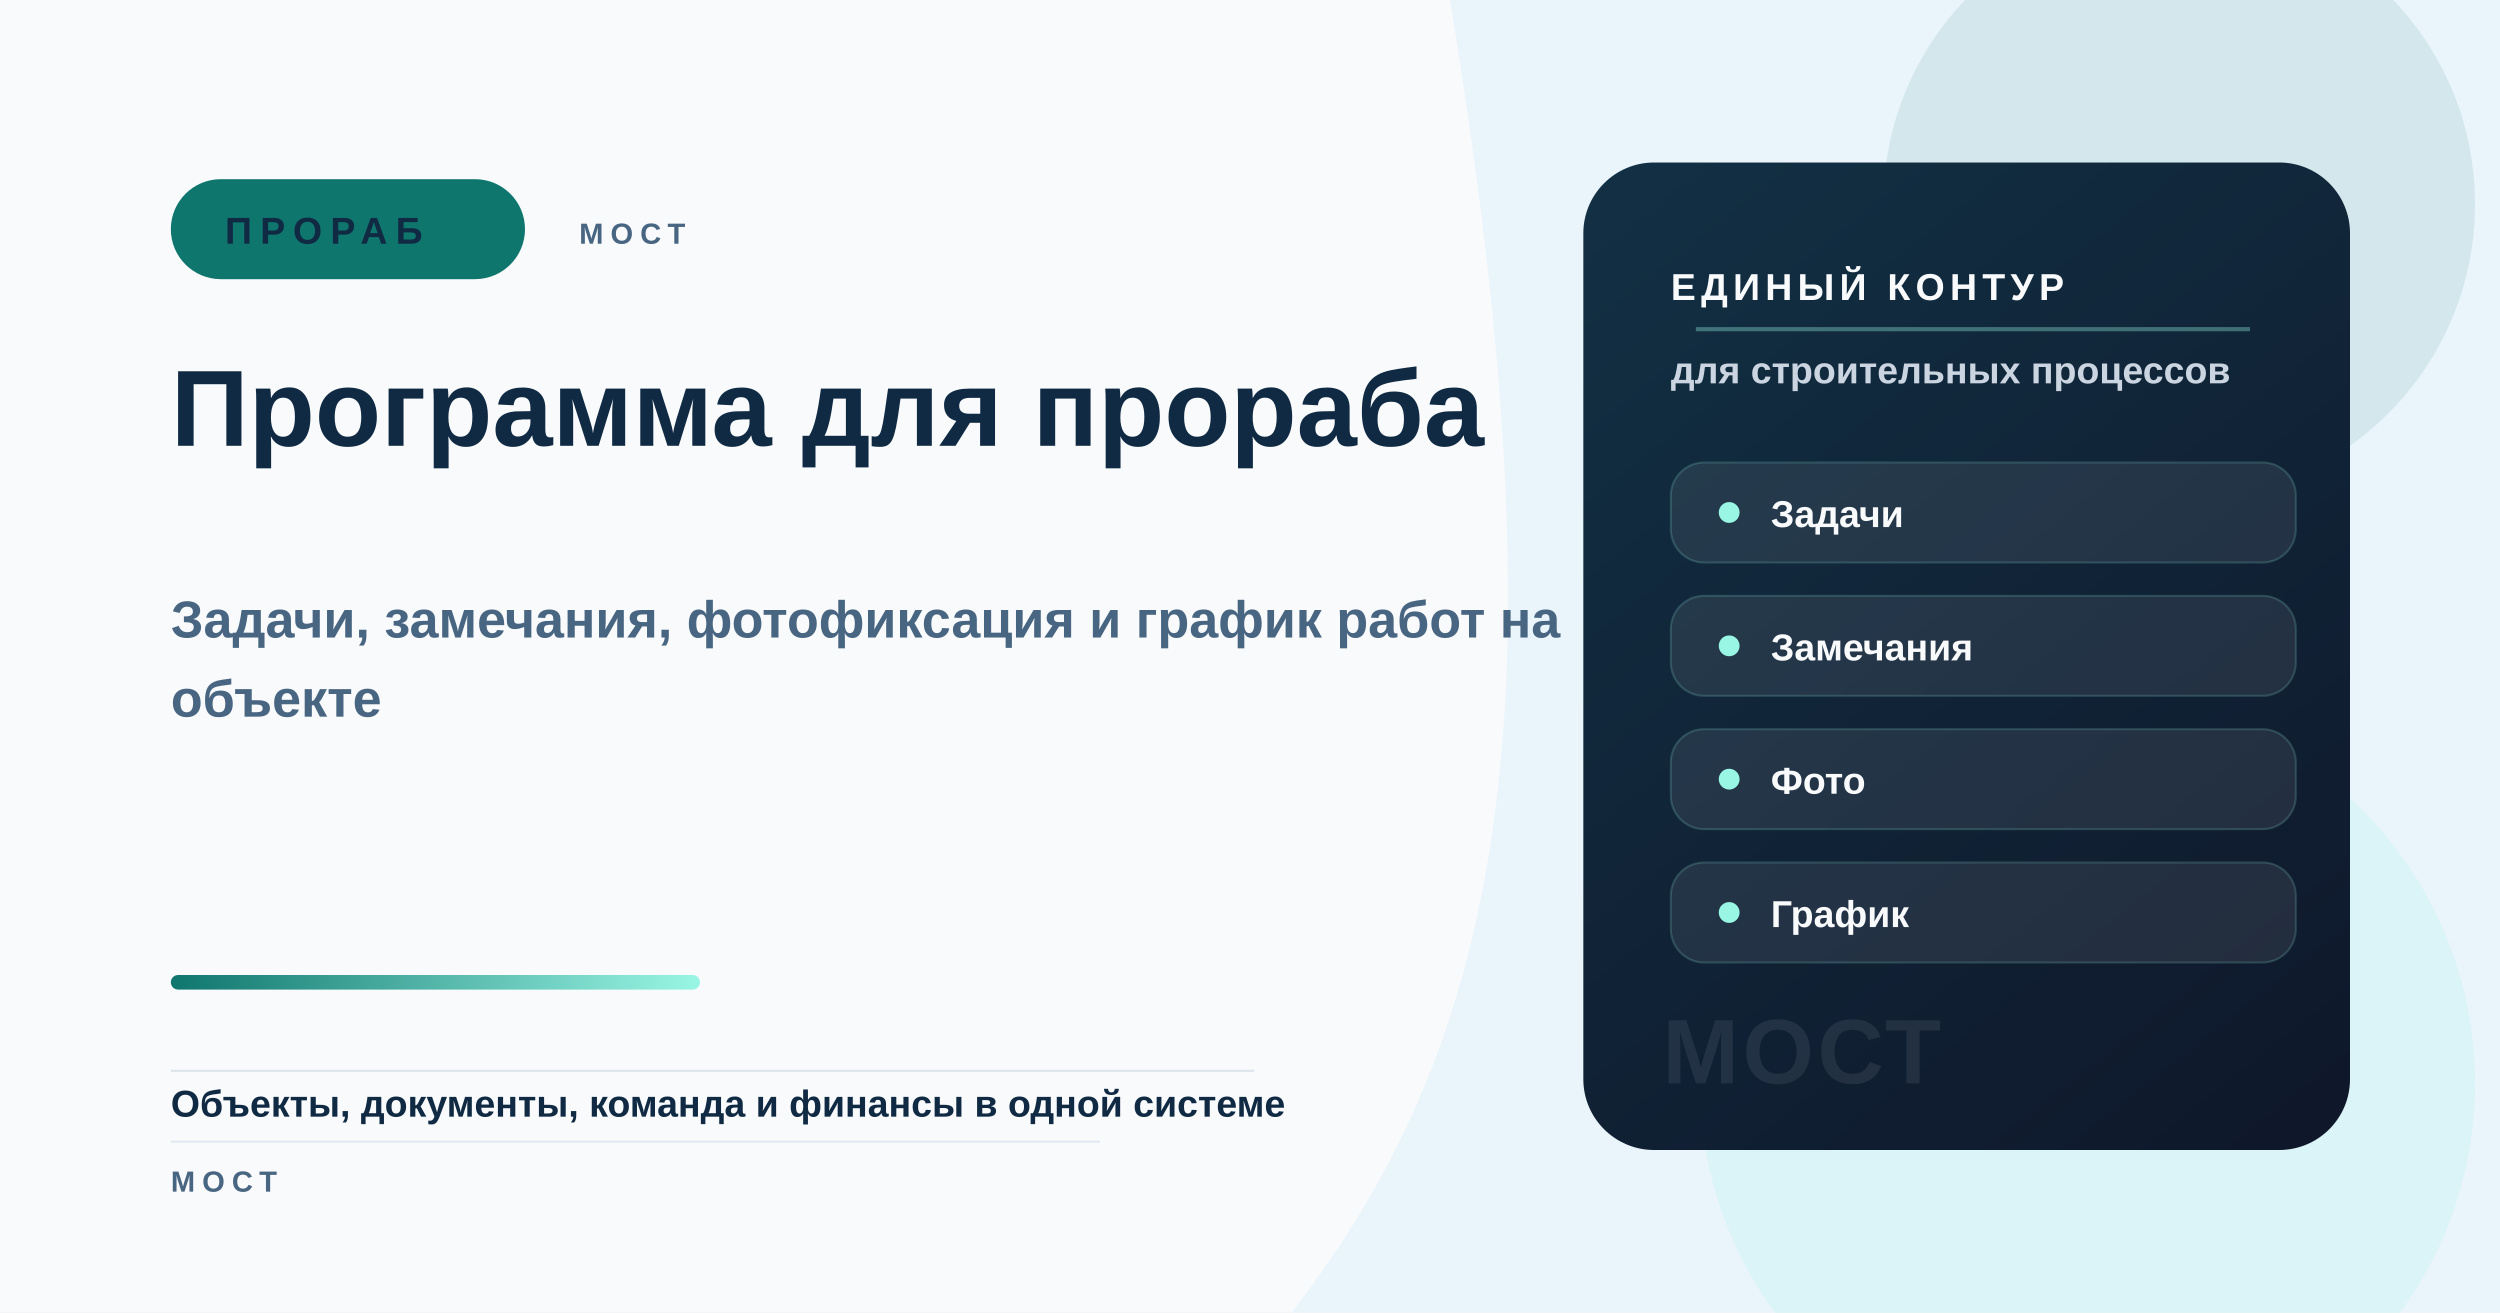
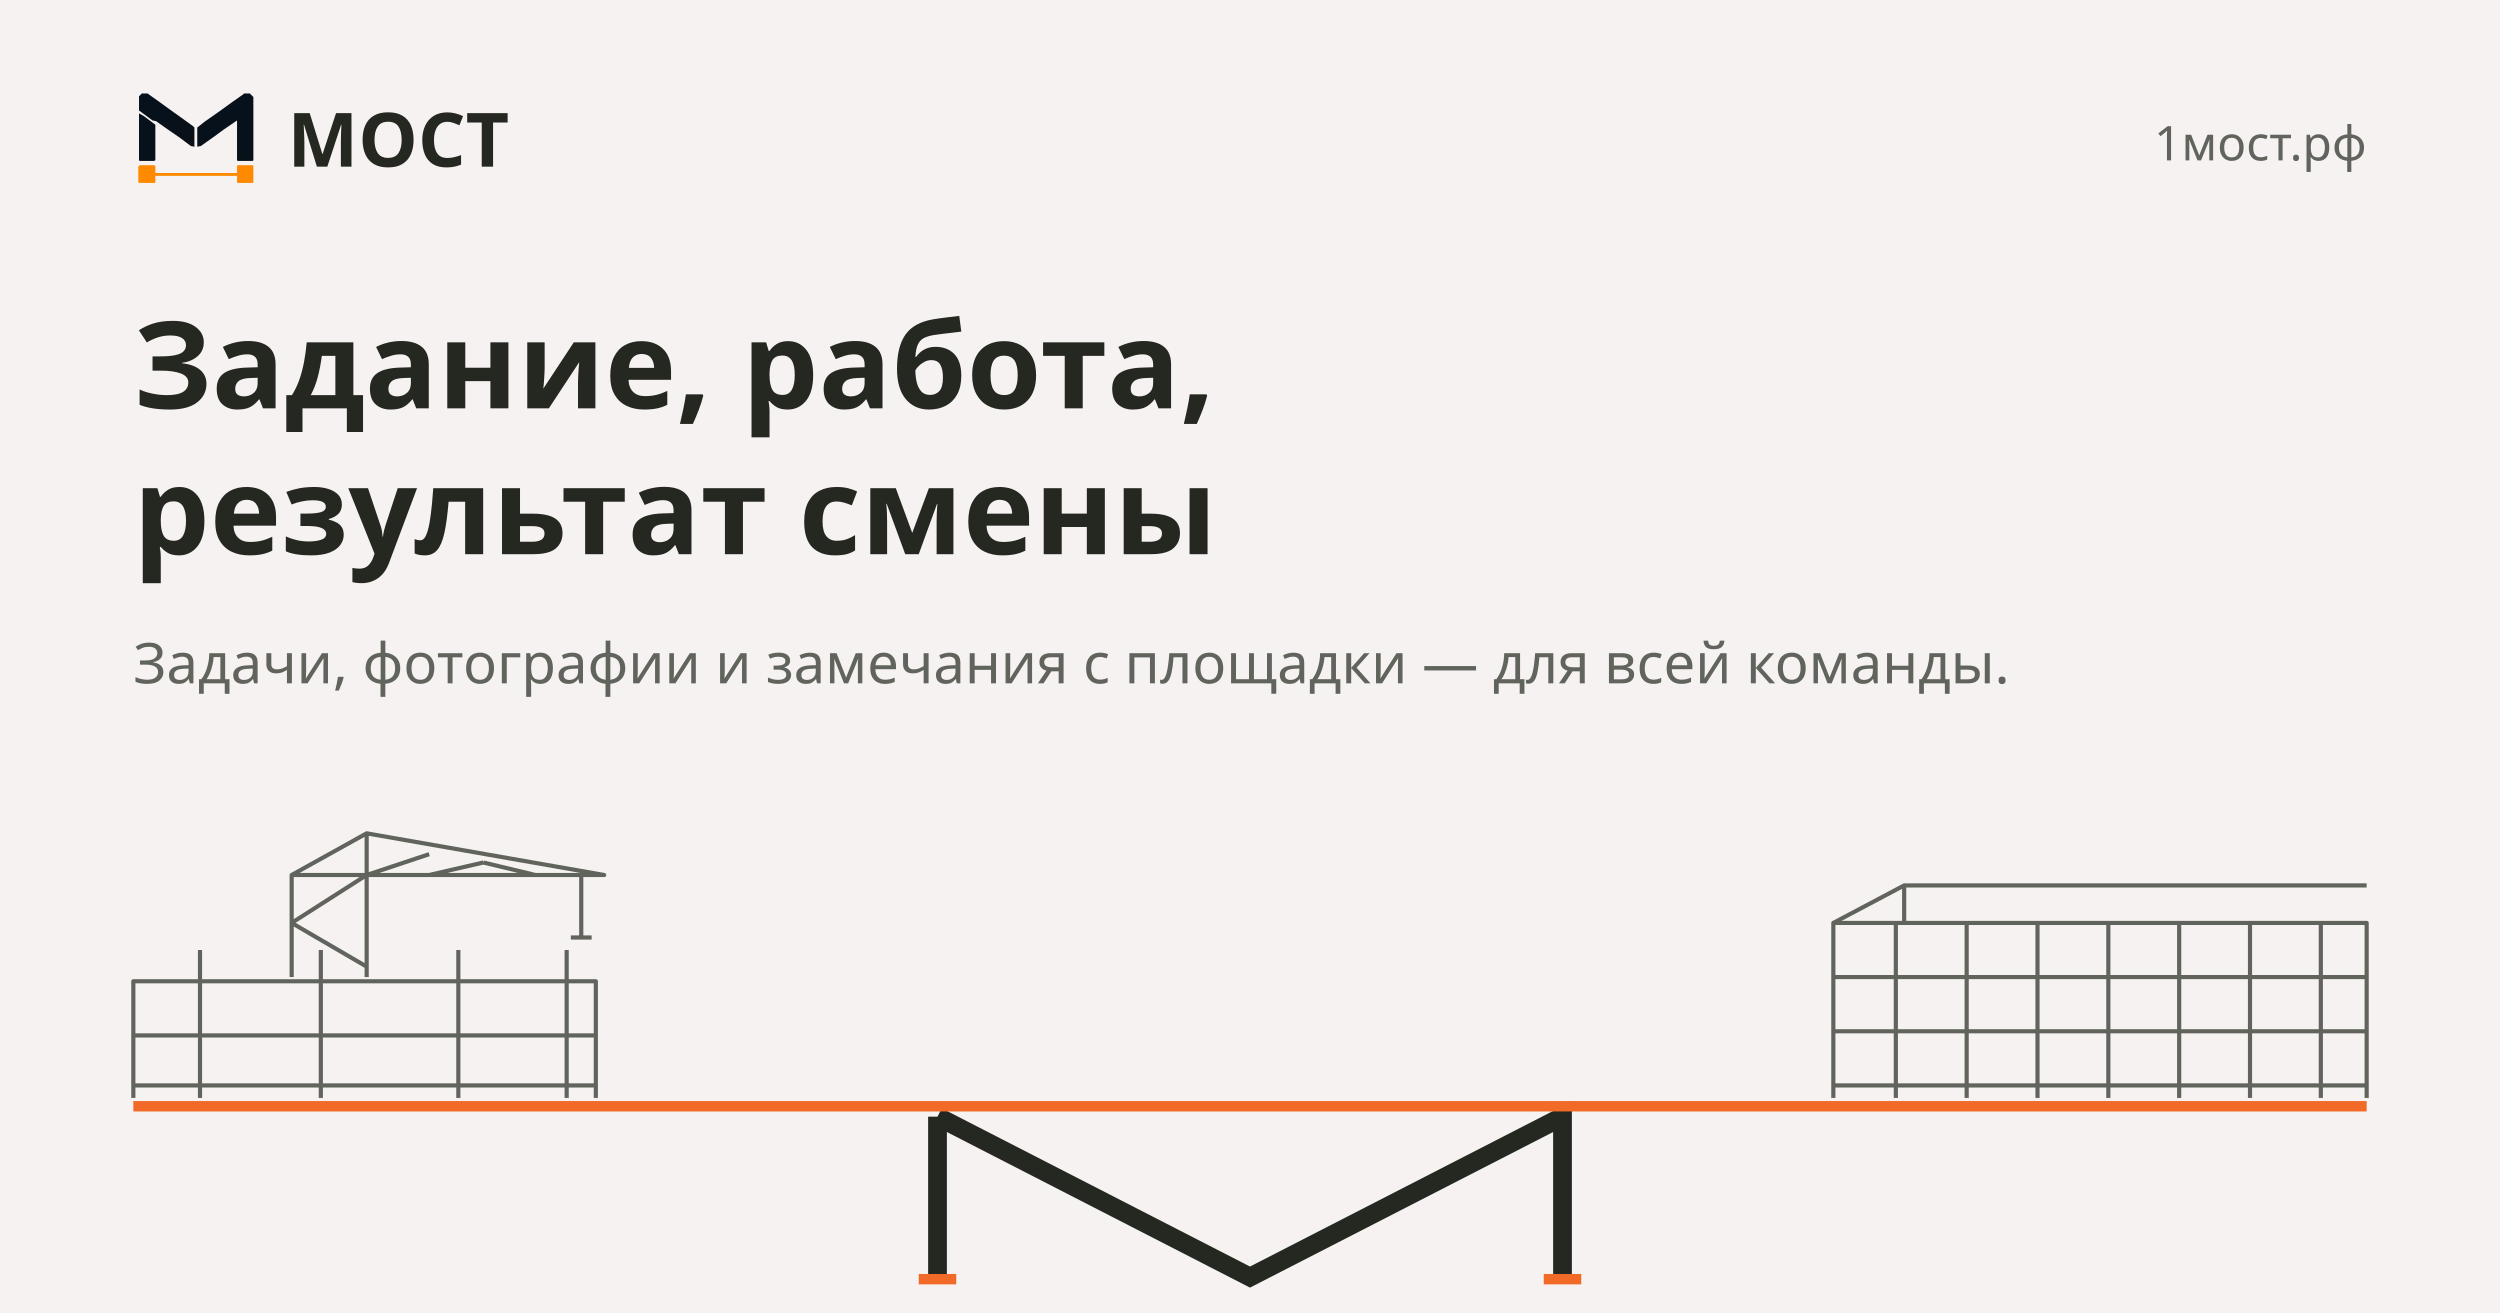
- <svg xmlns="http://www.w3.org/2000/svg" width="1200" height="630" viewBox="0 0 1200 630" fill="none">
-   <defs>
-     <linearGradient id="panel-foreman-software" x1="760" y1="82" x2="1128" y2="548" gradientUnits="userSpaceOnUse">
-       <stop stop-color="#123044" />
-       <stop offset="1" stop-color="#0F172A" />
-     </linearGradient>
-     <linearGradient id="accent-foreman-software" x1="0" y1="0" x2="1" y2="0">
-       <stop stop-color="#0F766E" />
-       <stop offset="1" stop-color="#99F6E4" />
-     </linearGradient>
-     <style>
-       .brand { font-family: 'Segoe UI', Arial, sans-serif; font-size: 18px; font-weight: 800; letter-spacing: 0.22em; fill: #102A43; }
-       .domain { font-family: 'Segoe UI', Arial, sans-serif; font-size: 14px; font-weight: 700; letter-spacing: 0.24em; fill: #486581; }
-       .title { font-family: 'Segoe UI', Arial, sans-serif; font-size: 52px; font-weight: 800; fill: #102A43; }
-       .subtitle { font-family: 'Segoe UI', Arial, sans-serif; font-size: 25px; font-weight: 600; fill: #486581; }
-       .footer { font-family: 'Segoe UI', Arial, sans-serif; font-size: 18px; font-weight: 700; fill: #102A43; }
-       .panel-title { font-family: 'Segoe UI', Arial, sans-serif; font-size: 18px; font-weight: 800; letter-spacing: 0.14em; fill: #F8FAFC; }
-       .panel-copy { font-family: 'Segoe UI', Arial, sans-serif; font-size: 18px; font-weight: 600; fill: #CBD5E1; }
-       .capability { font-family: 'Segoe UI', Arial, sans-serif; font-size: 18px; font-weight: 700; fill: #F8FAFC; }
-       .stamp { font-family: 'Segoe UI', Arial, sans-serif; font-size: 44px; font-weight: 900; letter-spacing: 0.04em; fill: #F8FAFC; opacity: 0.08; }
-     </style>
-   </defs>
-   <rect width="1200" height="630" fill="#F8FAFC" />
-   <path d="M696 0H1200V630H620C724 496 751 334 696 0Z" fill="#EAF4FB" />
-   <path d="M82 514H602" stroke="#CBD5E1" stroke-width="1" stroke-opacity="0.6" />
-   <path d="M82 548H528" stroke="#E2E8F0" stroke-width="1" />
-   <circle cx="1046" cy="98" r="142" fill="#0F766E" fill-opacity="0.10" />
-   <circle cx="1002" cy="520" r="186" fill="#99F6E4" fill-opacity="0.18" />
-   <rect x="760" y="78" width="368" height="474" rx="34" fill="url(#panel-foreman-software)" />
-   <path d="M814 158H1080" stroke="#99F6E4" stroke-width="2" stroke-opacity="0.35" />
-   <text x="802" y="144" class="panel-title">ЕДИНЫЙ КОНТУР</text>
-   <text x="802" y="184" class="panel-copy">для строительных процессов</text>
-   <g>
-     <rect x="802" y="222" width="300" height="48" rx="16" fill="#FFFFFF" fill-opacity="0.08" stroke="#99F6E4" stroke-opacity="0.18" />
-     <circle cx="830" cy="246" r="5" fill="#99F6E4" />
-     <text x="850" y="253" class="capability">Задачи</text>
+ <svg xmlns="http://www.w3.org/2000/svg" width="1200" height="630" viewBox="0 0 1200 630" role="img" aria-labelledby="preview-title">
+   <rect width="1200" height="630" fill="#F6F2F1" />
+   <style>
+ text { font-family: 'IBM Plex Sans', sans-serif; fill: #252721; }
+ .brand { font-size: 36px; font-weight: 700; }
+ .domain { font-size: 23px; fill: #60645D; }
+ .title { font-size: 58px; font-weight: 700; }
+ .subtitle { font-size: 27px; fill: #60645D; }
+ </style>
+   <svg x="64" y="42" width="60" height="48" viewBox="18 26 176 140" role="img" aria-labelledby="title desc">
+     <defs>
+       <linearGradient id="mark-dark" x1="25" y1="34" x2="183" y2="151" gradientUnits="userSpaceOnUse">
+         <stop stop-color="#07111B" />
+         <stop offset=".48" stop-color="#0B0F14" />
+         <stop offset="1" stop-color="#273646" />
+       </linearGradient>
+     </defs>
+     <path d="M0 0 C2.64 0 5.28 0 8 0 C9.65 1.65 11.3 3.3 13 5 C13 34.37 13 63.74 13 94 C12.67 94.33 12.34 94.66 12 95 C5.07 95 -1.86 95 -9 95 C-9.33 94.67 -9.66 94.34 -10 94 C-10 75.52 -10 57.04 -10 38 C-16.27 42.29 -22.54 46.58 -29 51 C-33.95 54.63 -38.9 58.26 -44 62 C-49.61 65.96 -55.22 69.92 -61 74 C-63.475 74.495 -63.475 74.495 -66 75 C-66 66.09 -66 57.18 -66 48 C-62.7 45.36 -59.4 42.72 -56 40 C-49.4 35.38 -42.8 30.76 -36 26 C-30.06 21.71 -24.12 17.42 -18 13 C-12.39 9.04 -6.78 5.08 -1 1 C-0.67 0.67 -0.34 0.34 0 0 Z" transform="translate(174 34)" fill="url(#mark-dark)" />
+     <path d="M0 0 C2.64 0 5.28 0 8 0 C12.62 3.3 17.24 6.6 22 10 C27.94 14.29 33.88 18.58 40 23 C46.93 27.95 46.93 27.95 54 33 C59.94 37.29 65.88 41.58 72 46 C72.66 46.66 73.32 47.32 74 48 C74 56.91 74 65.82 74 75 C72.35 74.67 70.7 74.34 69 74 C63.72 70.04 58.44 66.08 53 62 C45.08 56.555 45.08 56.555 37 51 C31.39 47.04 25.78 43.08 20 39 C18.35 38.67 16.7 38.34 15 38 C8.73 33.38 2.46 28.76 -4 24 C-4 17.4 -4 10.8 -4 4 C-2.68 2.68 -1.36 1.36 0 0 Z" transform="translate(30 34)" fill="url(#mark-dark)" />
+     <path d="M0 0 C3.465 1.98 3.465 1.98 7 4 C12.28 7.96 17.56 11.92 23 16 C23 32.5 23 49 23 66 C22.01 66.495 22.01 66.495 21 67 C14.4 67 7.8 67 1 67 C0.67 66.67 0.34 66.34 0 66 C0 44.22 0 22.44 0 0 Z" transform="translate(26 62)" fill="url(#mark-dark)" />
+     <path d="M0 0 C6.6 0 13.2 0 20 0 C20.66 0.33 21.32 0.66 22 1 C22 4.3 22 7.6 22 11 C59.95 11 97.9 11 137 11 C137 7.7 137 4.4 137 1 C137.33 0.67 137.66 0.34 138 0 C144.93 0 151.86 0 159 0 C159.33 0.33 159.66 0.66 160 1 C160 8.59 160 16.18 160 24 C159.67 24.33 159.34 24.66 159 25 C152.07 25 145.14 25 138 25 C137.67 24.67 137.34 24.34 137 24 C137 21.03 137 18.06 137 15 C99.05 15 61.1 15 22 15 C22 17.97 22 20.94 22 24 C21.67 24.33 21.34 24.66 21 25 C14.07 25 7.14 25 0 25 C-0.66 24.67 -1.32 24.34 -2 24 C-2 16.74 -2 9.48 -2 2 C-1.34 1.34 -0.68 0.68 0 0 Z" transform="translate(27 135)" fill="#FF8A00" />
+   </svg>
+   <text x="138" y="80" class="brand">МОСТ</text>
+   <text x="1136" y="77" class="domain" text-anchor="end">1мост.рф</text>
+   <text x="64" y="196" class="title">Задание, работа,</text>
+   <text x="64" y="266" class="title">результат смены</text>
+   <text x="64" y="328" class="subtitle">Задачи, фотографии и замечания с площадки — для всей команды.</text>
+   <g stroke="#60645D" stroke-width="2" fill="none" stroke-linejoin="round">
+     <path d="M64 527V471H286V527M64 497H286M64 521H286M96 471V527M154 471V527M220 471V527M272 471V527" />
+     <path d="M96 471V456M154 471V456M220 471V456M272 471V456" />
+     <path d="M140 469V420H290L176 400V469M140 420L176 400M176 420L206 410M206 420L232 414M257 420L232 414M140 443L176 420M140 443L176 464M279 420V450M274 450H284" />
+     <path d="M880 527V443H1136V527M880 469H1136M880 495H1136M880 521H1136M910 443V527M944 443V527M978 443V527M1012 443V527M1046 443V527M1080 443V527M1114 443V527" />
+     <path d="M880 443L914 425H1136M914 425V443" />
  </g>
-   <g>
-     <rect x="802" y="286" width="300" height="48" rx="16" fill="#FFFFFF" fill-opacity="0.08" stroke="#99F6E4" stroke-opacity="0.18" />
-     <circle cx="830" cy="310" r="5" fill="#99F6E4" />
-     <text x="850" y="317" class="capability">Замечания</text>
-   </g>
-   <g>
-     <rect x="802" y="350" width="300" height="48" rx="16" fill="#FFFFFF" fill-opacity="0.08" stroke="#99F6E4" stroke-opacity="0.18" />
-     <circle cx="830" cy="374" r="5" fill="#99F6E4" />
-     <text x="850" y="381" class="capability">Фото</text>
-   </g>
-   <g>
-     <rect x="802" y="414" width="300" height="48" rx="16" fill="#FFFFFF" fill-opacity="0.08" stroke="#99F6E4" stroke-opacity="0.18" />
-     <circle cx="830" cy="438" r="5" fill="#99F6E4" />
-     <text x="850" y="445" class="capability">График</text>
-   </g>
-   <text x="798" y="520" class="stamp">МОСТ</text>
-   <rect x="82" y="86" width="170" height="48" rx="24" fill="#0F766E" />
-   <text x="108" y="117" class="brand" fill="#FFFFFF">ПРОРАБ</text>
-   <text x="278" y="117" class="domain">МОСТ</text>
-   <text x="82" y="214" class="title">Программа для прораба</text>
-   <text x="82" y="306" class="subtitle">Задачи, замечания, фотофиксация и график работ на</text>
-   <text x="82" y="344" class="subtitle">объекте</text>
-   <rect x="82" y="468" width="254" height="7" rx="3.5" fill="url(#accent-foreman-software)" />
-   <text x="82" y="536" class="footer">Объекты, документы, команда и финансы в одной системе</text>
-   <text x="82" y="572" class="domain">МОСТ</text>
+   <path d="M450 536V613M450 536L600 613L750 536V613" stroke="#252721" stroke-width="9" fill="none" stroke-linejoin="miter" />
+   <path d="M64 531H1136" stroke="#F16A28" stroke-width="5" />
+   <path d="M441 614H459M741 614H759" stroke="#F16A28" stroke-width="5" />
</svg>
